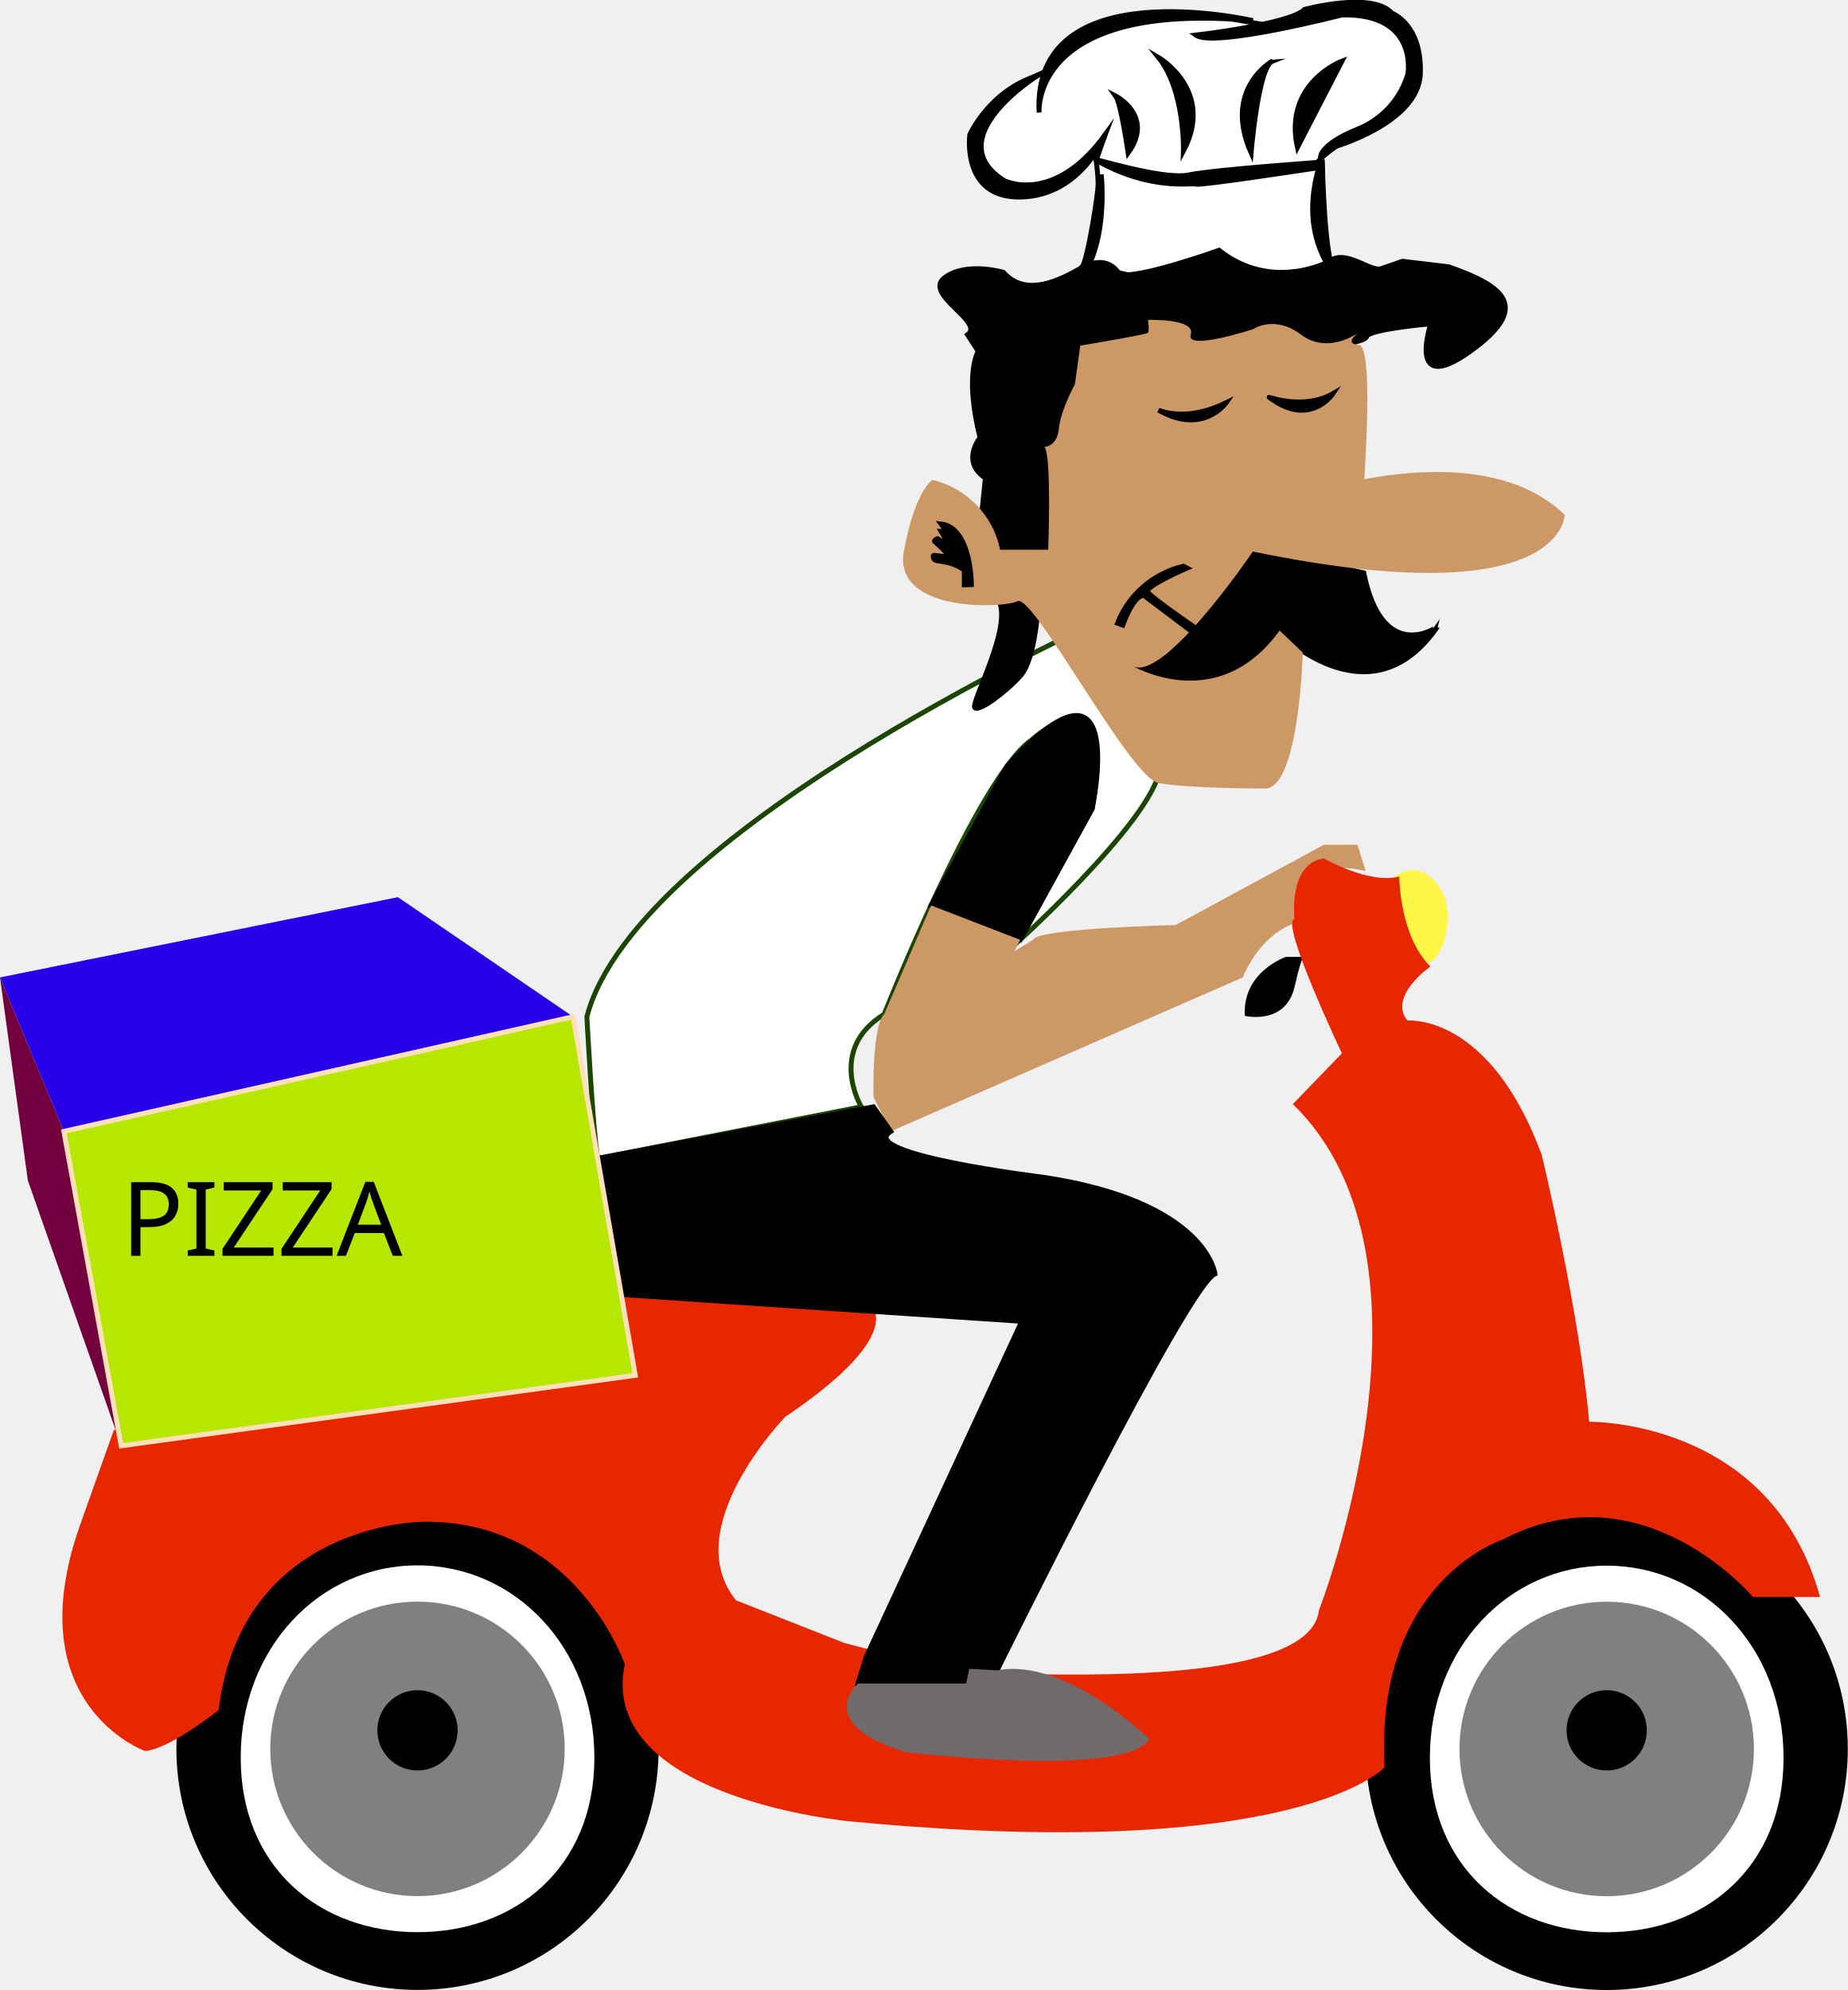
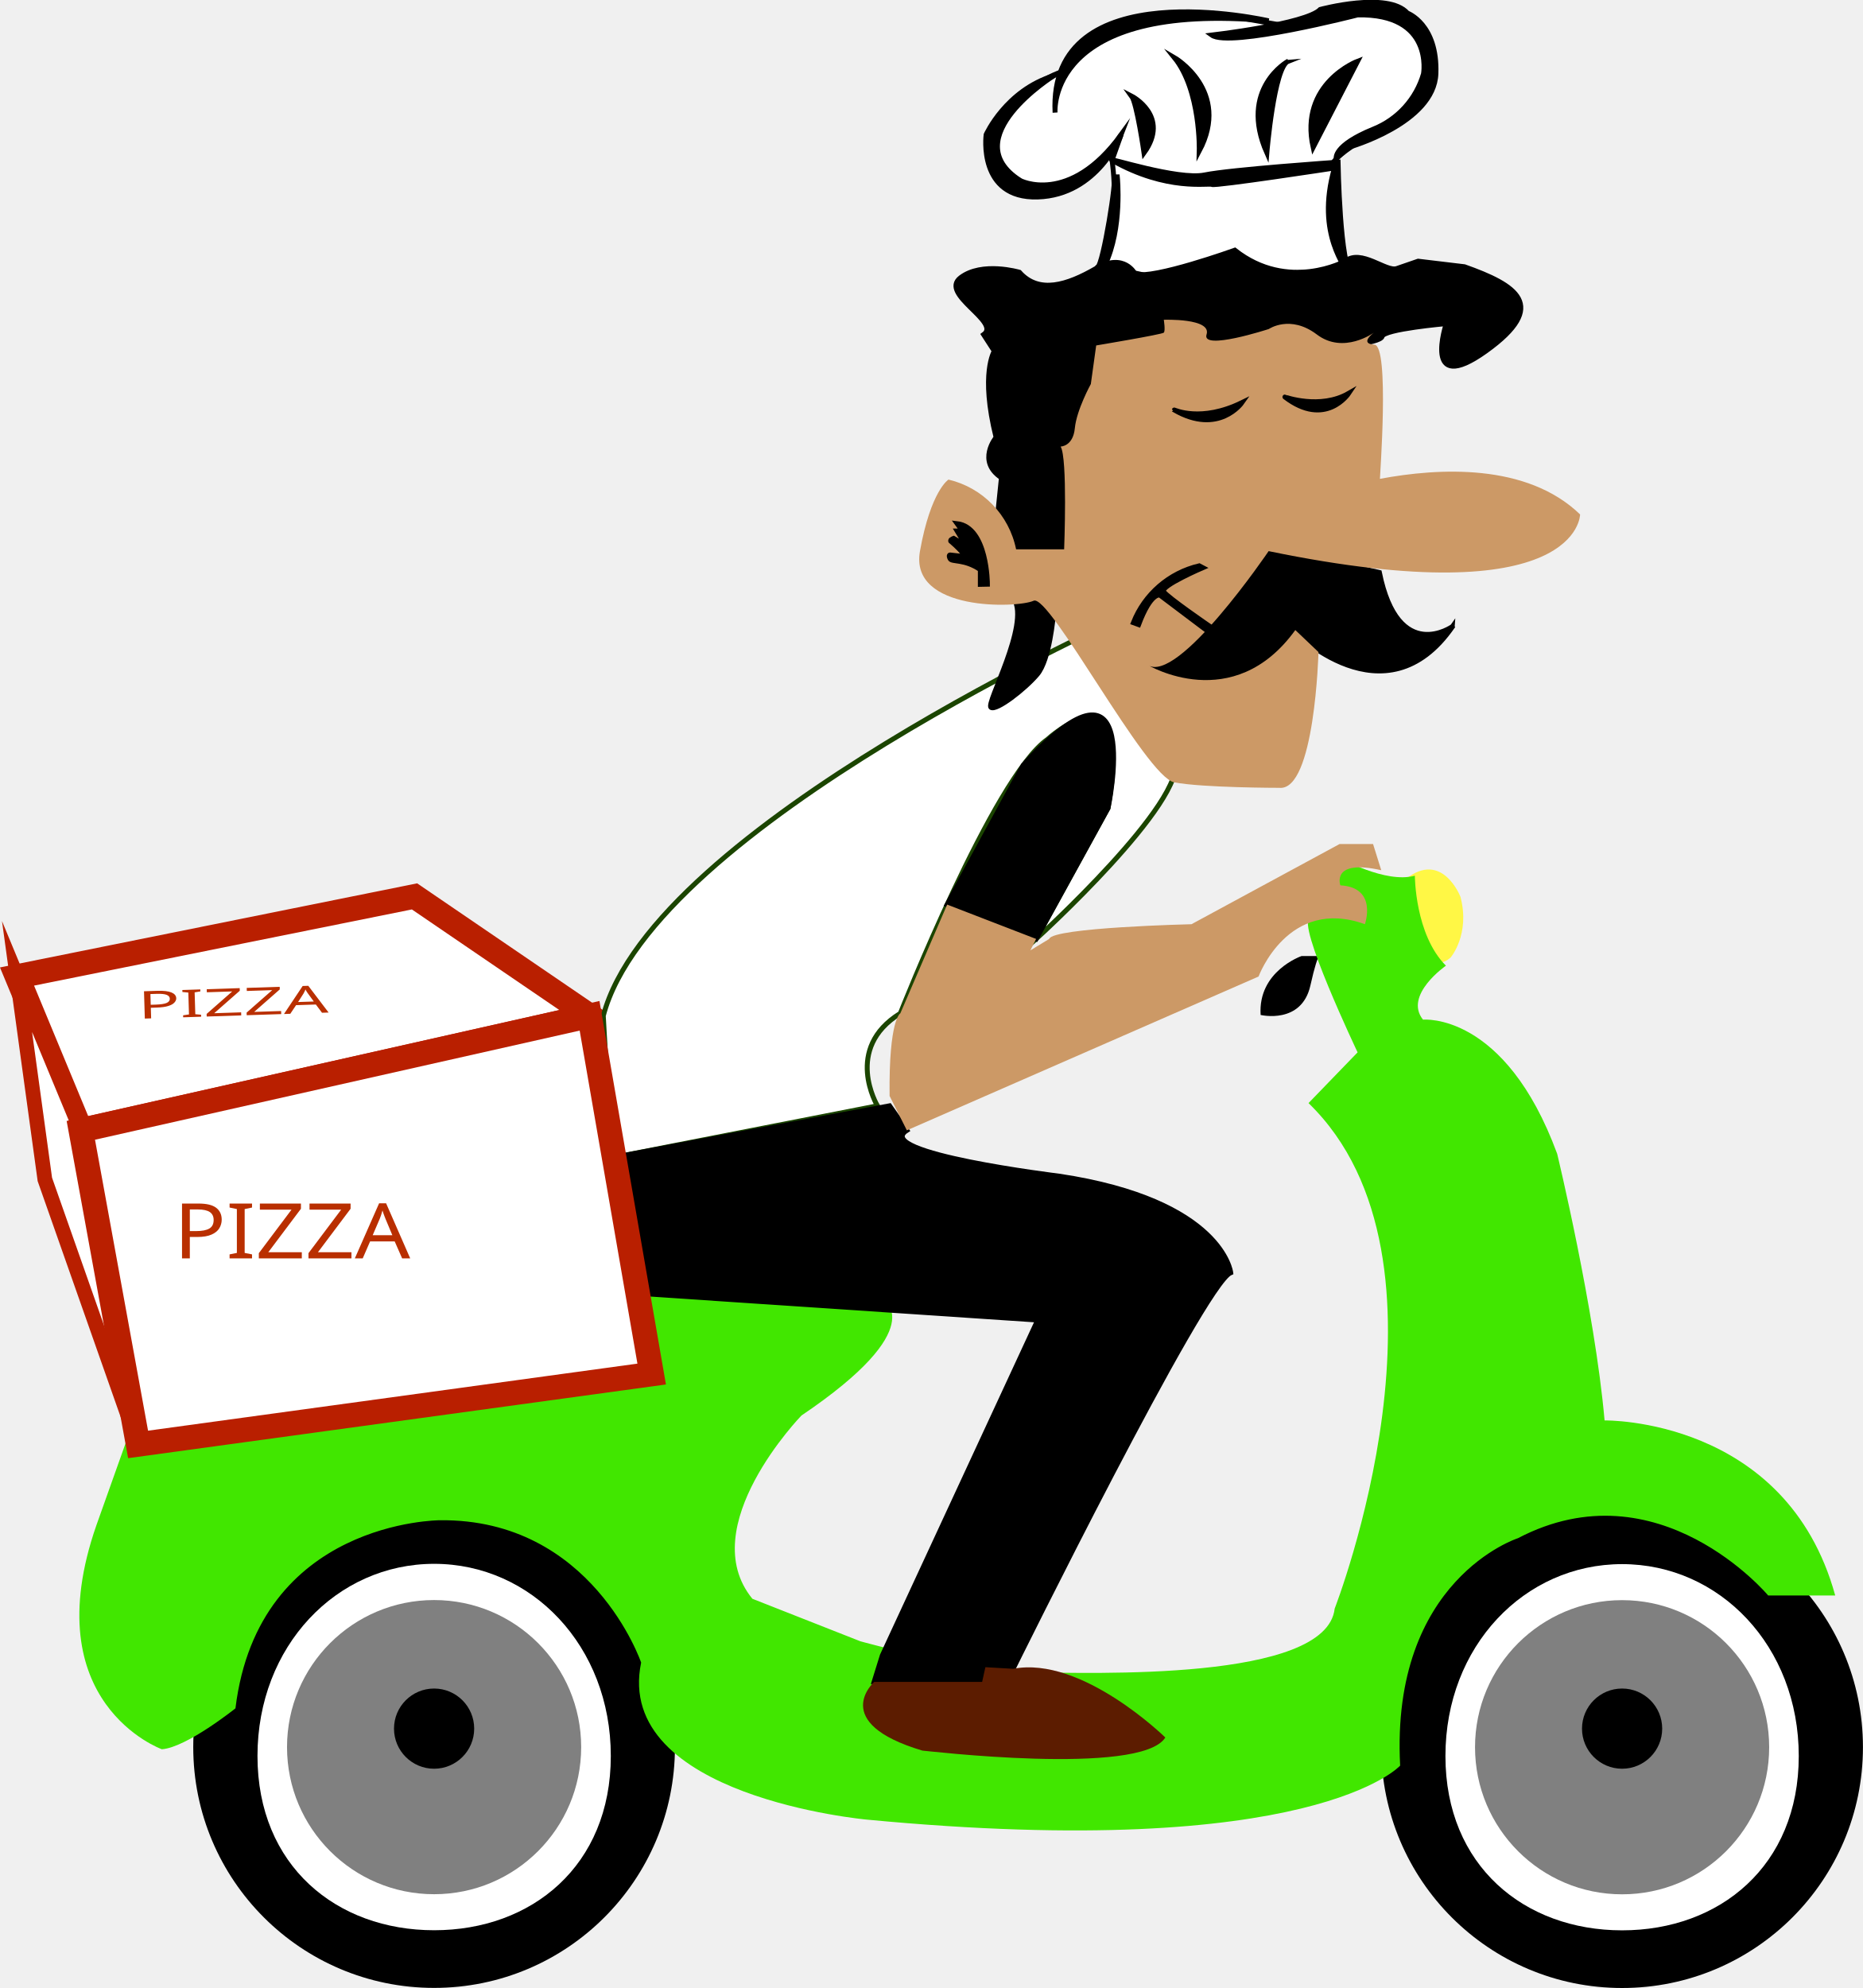
- <svg xmlns="http://www.w3.org/2000/svg" id="Layer_1" data-name="Layer 1" width="376.17" height="405.04" viewBox="0 0 376.17 405.04">
+ <svg xmlns="http://www.w3.org/2000/svg" id="Layer_1" data-name="Layer 1" width="379.63" height="405.08" viewBox="0 0 379.63 405.08">
  <defs>
    <style>
+       .cls-1, .cls-2, .cls-3, .cls-6, .cls-9 {
+         fill: #fff;
+       }
+ 
+       .cls-1, .cls-2 {
+         stroke: #b91f00;
+       }
+ 
+       .cls-1, .cls-2, .cls-3, .cls-4, .cls-6 {
+         stroke-miterlimit: 10;
+       }
+ 
      .cls-1 {
-         fill: #2700e7;
+         stroke-width: 5px;
      }

      .cls-2 {
-         fill: #73003e;
-       }
- 
-       .cls-3, .cls-7, .cls-9 {
-         fill: #fff;
+         stroke-width: 3px;
      }

      .cls-3 {
        stroke: #1b4500;
      }

-       .cls-13, .cls-3, .cls-4, .cls-7 {
-         stroke-miterlimit: 10;
-       }
- 
-       .cls-4, .cls-7 {
+       .cls-4, .cls-6 {
        stroke: #000;
      }

      .cls-5 {
-         fill: #c96;
+         fill: none;
      }

-       .cls-6 {
-         fill: none;
+       .cls-7 {
+         fill: #c96;
      }

      .cls-8 {
        fill: #fff745;
      }

      .cls-10 {
        fill: gray;
      }

      .cls-11 {
-         fill: #e72700;
+         fill: #41e700;
      }

      .cls-12 {
-         fill: #706a6a;
+         fill: #5c1c00;
+       }
+ 
+       .cls-13, .cls-14 {
+         isolation: isolate;
+         fill: #b92f00;
+         font-family: Alcohol-Licks-Regular, Alcohol Licks;
      }

      .cls-13 {
-         fill: #b6e700;
-         stroke: #ffe0b9;
+         font-size: 15.65px;
      }

      .cls-14 {
-         font-size: 21px;
-         font-family: Alcohol-Licks-Regular, Alcohol Licks;
+         font-size: 7.78px;
      }
    </style>
  </defs>
+   <polygon class="cls-1" points="84.47 182.65 120.14 206.98 16.47 230.32 3.47 198.98 84.47 182.65" />
+   <polygon class="cls-2" points="9.14 240.32 28.14 294.32 16.47 230.32 3.47 198.98 9.14 240.32" />
+   <path class="cls-3" d="M236,154.61l-9-29.67s-97.39,43.34-107.53,82c0,0,1.22,23.19,2.2,28.84l53.66-10.5s-7-11.67,4.67-18.84c0,0,19-48.16,30-55.83,0,0,17.67-16.33,12.33,14l-14.66,26.67S238.6,163.19,236,154.61Z" transform="translate(3.47 0.04)" />
+   <path class="cls-4" d="M189.54,184.28l18.13,7,14.66-26.67s7.75-36.1-17.29-8.72Z" transform="translate(3.47 0.04)" />
+   <path class="cls-5" d="M227.9,198.94l-30.23,8S221.47,205.94,227.9,198.94Z" transform="translate(3.47 0.04)" />
+   <path class="cls-6" d="M220.23,55.05s43.92,6.44,51.34,1.16h0s-4.91-7.51-3.1-22.09h0s-4.35-.38,13.06-10.1c0,0,16.32-12-1.45-21.31,0,0-13.79-1.5-21,2.61L243.45,2.61s-26.84-.24-29.74,11.73c0,0-9.8,2.24-15.24,14.21,0,0,0,12,11.61,10.09A23.37,23.37,0,0,0,225,27.39h0l-1.86,5.22S225.31,46.08,220.23,55.05Z" transform="translate(3.47 0.04)" />
+   <path class="cls-4" d="M299.3,71.51c13.06-9.35,6.17-13.46-4.35-17.2l-9.43-1.13-4.35,1.5c-2.18.75-7.26-4.11-10.52-1.5,0,0-11.61,6.36-22.49-2.24,0,0-16.68,6-20.31,4.86,0,0-2.18-4.49-8-1.12s-11.61,5.23-15.59.75c0,0-7.62-2.25-12,1.12s8.34,9,4.71,11.59l2.18,3.37s-2.9,4.48.36,17.57c0,0-4,4.86,1.09,8.22l-.73,7.11,3.63,6.73V113h10.16s1.45,1.12-.37-3.74L214,97.68s-2.9-3,1.45-7.11c0,0,1.45-10.84,4.35-11.59l1.09-6.73s12.33-1.49,13.06-3l.36-2.62,5.08.38,4.35,3,9.07-.75s5.8-6,14.5,1.5c0,0,10.52-.75,10.88-2.25s13.06-2.61,13.06-2.61S286.24,80.85,299.3,71.51Z" transform="translate(3.47 0.04)" />
+   <path class="cls-4" d="M203.19,122h4.71s2.18-.37,3.27,3.37c0,0-.73,9-3.27,12s-8.34,7.48-9.43,6.73S206.45,127.22,203.19,122Z" transform="translate(3.47 0.04)" />
+   <path class="cls-4" d="M277.62,116.61l-20.73-4.72a4.08,4.08,0,0,0-4.6,2.36c-1.54,3.15-10.37,19.66-22.26,22,0,0,18.12,9.47,29.31-6.91.21-.31.42-.63.62-1,0,0,18.81,19.27,32.63-.79C292.59,127.61,281.46,135.49,277.62,116.61Z" transform="translate(3.47 0.04)" />
+   <path class="cls-7" d="M277.73,97.53c11.95-2.24,29.91-3.26,40.79,7.25,0,0,0,20.57-63.47,7.48,0,0-18.5,27.3-24.66,23.18,0,0,17.41,10.47,30.1-7.1l4.72,4.49s-.73,28.41-8,27.66c0,0-15.6,0-21.4-1.12s-25.39-38.51-28.65-37-25.37,2.24-23.16-10.11,5.81-14.58,5.81-14.58a18.35,18.35,0,0,1,13.78,14.21h9.79s.73-18.7-.72-20.94c0,0,2.54,0,2.9-3.74s3.26-9,3.26-9l1.09-7.86s13.42-2.24,13.78-2.61,0-2.62,0-2.62,9.8-.37,8.71,3S255.09,67,255.09,67s4.35-3,9.79,1.12,11.61-.37,11.61-.37-3.07,2.25.1,2.43S277.67,97.55,277.73,97.53Z" transform="translate(3.47 0.04)" />
+   <path class="cls-4" d="M249.61,82s-4.71,6.74-13.78,1.5C235.83,83.47,241.27,86.09,249.61,82Z" transform="translate(3.47 0.04)" />
+   <path class="cls-4" d="M271.37,80.11s-4.71,7.1-13,.74C258.32,80.85,265.57,83.47,271.37,80.11Z" transform="translate(3.47 0.04)" />
+   <path class="cls-4" d="M227.49,126.84a19.12,19.12,0,0,1,13.42-11.59l.72.38s-8.7,3.74-8,4.86,9.43,7.1,9.43,7.1l-.72.75-9.43-7.11s-1.82-.74-4.35,6Z" transform="translate(3.47 0.04)" />
+   <path class="cls-4" d="M197.75,119s0-11.59-6.17-12.34l1.09,1.5h-1.09l1.81,3-2.53-1.5s-1.09.38-.37.75a22.22,22.22,0,0,1,2.9,3l-3.26-.37s-.36,0,0,.75,2.9,0,6.17,2.24v3Z" transform="translate(3.47 0.04)" />
+   <path class="cls-4" d="M229.66,31.12S228.21,21,227.12,19.53C227.12,19.53,235.1,23.61,229.66,31.12Z" transform="translate(3.47 0.04)" />
+   <path class="cls-4" d="M240.91,30.75s.36-12.34-5.08-19.07C235.83,11.68,247.44,18.41,240.91,30.75Z" transform="translate(3.47 0.04)" />
+   <path class="cls-4" d="M254.69,31.12s1.45-17.57,4.35-18.69C259,12.43,248.89,18,254.69,31.12Z" transform="translate(3.47 0.04)" />
+   <path class="cls-4" d="M264.12,30l9.07-17.57S261.22,16.92,264.12,30Z" transform="translate(3.47 0.04)" />
+   <path class="cls-4" d="M268.83,32.25s-.72-2.62,7.62-6A17.3,17.3,0,0,0,286.61,15S288.78,2.7,273.19,3c0,0-26.12,6.73-29.74,4.11,0,0,19.22-2.24,22.12-5.23,0,0,13.78-3.74,17.77.75,0,0,6.17,2.24,5.8,12.34s-17.77,15-17.77,15Z" transform="translate(3.47 0.04)" />
+   <path class="cls-4" d="M255.05,4.2s-45-10.47-43.52,18.7C211.53,22.9,209.72.09,255.05,4.2Z" transform="translate(3.47 0.04)" />
+   <path class="cls-4" d="M225,27.39S220.28,39.72,208,40.1s-10.52-12.71-10.52-12.71,4-9,13.79-12c0,0-20.31,12.71-6.89,21.31C204.28,36.73,214.43,42,225,27.39Z" transform="translate(3.47 0.04)" />
+   <path class="cls-4" d="M223.14,32.61c-1.35-.76,13.41,4.11,18.85,3S269.2,33,269.2,33s.36,21.69,2.9,23.19c0,0-31.56,2.24-33.73,2.61s-19.22-4.11-18.14-4.48S224.23,36,223.5,36h.72s1.09,10.47-2.54,18c0,0,11.61,3.37,14.15,2.62s34.09-1.12,34.82-1.5-6.17-7.1-2.18-20.93c0,0-24.3,3.73-25,3.36S234.38,39,223.14,32.61Z" transform="translate(3.47 0.04)" />
+   <path class="cls-8" d="M292.15,195.05s4-4.67,2-12.33c0,0-3.68-9.6-11.17-3.64C283,179.08,285.48,201.05,292.15,195.05Z" transform="translate(3.47 0.04)" />
+   <path d="M265.75,194.77h-4s-8.91,3.06-8.33,12c0,0,8.35,2,10.14-6S265.75,194.77,265.75,194.77Z" transform="translate(3.47 0.04)" />
+   <circle cx="330.55" cy="356" r="49.08" />
+   <path class="cls-9" d="M291.08,357.78c0,22.39,16.12,35.51,36,35.51s36-13.12,36-35.51-16.11-39.11-36-39.11S291.08,335.38,291.08,357.78Z" transform="translate(3.47 0.04)" />
+   <circle class="cls-10" cx="330.55" cy="356.02" r="29.97" />
+   <circle cx="330.55" cy="352.23" r="8.17" />
  <g>
-     <polygon class="cls-1" points="81 182.61 116.67 206.94 13 230.28 0 198.94 81 182.61" />
-     <polygon class="cls-2" points="5.67 240.28 24.67 294.28 13 230.28 0 198.94 5.67 240.28" />
-     <path class="cls-3" d="M752,352l-9-29.67s-97.39,43.34-107.53,82c0,0,1.22,23.19,2.2,28.84l53.66-10.5s-7-11.67,4.67-18.84c0,0,19-48.16,30-55.83,0,0,17.67-16.33,12.33,14l-14.66,26.67S754.6,360.58,752,352Z" transform="translate(-516 -197.39)" />
-     <path class="cls-4" d="M705.54,381.67l18.13,7L738.33,362s7.75-36.1-17.29-8.72Z" transform="translate(-516 -197.39)" />
-     <path class="cls-5" d="M790.67,385.67s2.66-7.5-5-7.92c0,0-2-5.42,8.33-3.08l-1.67-5.34h-6.82l-30.18,16.34s-28.33.66-29,3L722.5,391l1.17-2.33-18.13-7L696,403.83s-2.37,1.17-2.19,16.84l3.52,7L769,396.33S775,380,790.67,385.67Z" transform="translate(-516 -197.39)" />
-     <path class="cls-6" d="M743.9,396.33l-30.23,8S737.47,403.33,743.9,396.33Z" transform="translate(-516 -197.39)" />
-     <path class="cls-7" d="M736.23,252.44s43.92,6.44,51.34,1.16h0s-4.91-7.51-3.1-22.09h0s-4.35-.38,13.06-10.1c0,0,16.32-12-1.45-21.31,0,0-13.79-1.5-21,2.61L759.45,200s-26.84-.24-29.74,11.73c0,0-9.8,2.24-15.24,14.21,0,0,0,12,11.61,10.09A23.39,23.39,0,0,0,741,224.78h0L739.14,230S741.31,243.47,736.23,252.44Z" transform="translate(-516 -197.39)" />
-     <path class="cls-4" d="M815.3,268.9c13.06-9.35,6.17-13.46-4.35-17.2l-9.43-1.13-4.35,1.5c-2.18.75-7.26-4.11-10.52-1.5,0,0-11.61,6.36-22.49-2.24,0,0-16.68,6-20.31,4.86,0,0-2.18-4.49-8-1.12s-11.61,5.23-15.59.75c0,0-7.62-2.25-12,1.12s8.34,9,4.71,11.59l2.18,3.37s-2.9,4.48.36,17.57c0,0-4,4.86,1.09,8.22l-.73,7.11,3.63,6.73v1.87h10.16s1.45,1.12-.37-3.74l.73-11.59s-2.9-3,1.45-7.11c0,0,1.45-10.84,4.35-11.59l1.09-6.73s12.33-1.49,13.06-3l.36-2.62,5.08.38,4.35,3,9.07-.75s5.8-6,14.5,1.5c0,0,10.52-.75,10.88-2.25s13.06-2.61,13.06-2.61S802.24,278.24,815.3,268.9Z" transform="translate(-516 -197.39)" />
-     <path class="cls-4" d="M719.19,319.37h4.71s2.18-.37,3.27,3.37c0,0-.73,9-3.27,12s-8.34,7.48-9.43,6.73S722.45,324.61,719.19,319.37Z" transform="translate(-516 -197.39)" />
-     <path class="cls-4" d="M793.62,314l-20.73-4.72a4.07,4.07,0,0,0-4.6,2.36c-1.54,3.15-10.37,19.66-22.26,22,0,0,18.12,9.47,29.31-6.91.21-.31.42-.63.62-.95,0,0,18.81,19.27,32.63-.79C808.59,325,797.46,332.88,793.62,314Z" transform="translate(-516 -197.39)" />
-     <path class="cls-5" d="M793.73,294.92c11.95-2.24,29.91-3.26,40.79,7.25,0,0,0,20.57-63.47,7.48,0,0-18.5,27.3-24.66,23.18,0,0,17.41,10.47,30.1-7.1l4.72,4.49s-.73,28.41-8,27.66c0,0-15.6,0-21.4-1.12s-25.39-38.51-28.65-37S697.79,322,700,309.65s5.81-14.58,5.81-14.58a18.34,18.34,0,0,1,13.78,14.21h9.79s.73-18.7-.72-20.94c0,0,2.54,0,2.9-3.74s3.26-9,3.26-9l1.09-7.86s13.42-2.24,13.78-2.61,0-2.62,0-2.62,9.8-.37,8.71,3,12.69-1.12,12.69-1.12,4.35-3,9.79,1.12,11.61-.37,11.61-.37-3.07,2.25.1,2.43S793.67,294.94,793.73,294.92Z" transform="translate(-516 -197.39)" />
-     <path class="cls-4" d="M765.61,279.36s-4.71,6.74-13.78,1.5C751.83,280.86,757.27,283.48,765.61,279.36Z" transform="translate(-516 -197.39)" />
-     <path class="cls-4" d="M787.37,277.5s-4.71,7.1-13,.74C774.32,278.24,781.57,280.86,787.37,277.5Z" transform="translate(-516 -197.39)" />
-     <path class="cls-4" d="M743.49,324.23a19.1,19.1,0,0,1,13.42-11.59l.72.38s-8.7,3.74-8,4.86,9.43,7.1,9.43,7.1l-.72.75-9.43-7.11s-1.82-.74-4.35,6Z" transform="translate(-516 -197.39)" />
-     <path class="cls-4" d="M713.75,316.38s0-11.59-6.17-12.34l1.09,1.5h-1.09l1.81,3-2.53-1.5s-1.09.38-.37.75a21.9,21.9,0,0,1,2.9,3l-3.26-.37s-.36,0,0,.75,2.9,0,6.17,2.24v3Z" transform="translate(-516 -197.39)" />
-     <path class="cls-4" d="M745.66,228.51s-1.45-10.09-2.54-11.59C743.12,216.92,751.1,221,745.66,228.51Z" transform="translate(-516 -197.39)" />
-     <path class="cls-4" d="M756.91,228.14s.36-12.34-5.08-19.07C751.83,209.07,763.44,215.8,756.91,228.14Z" transform="translate(-516 -197.39)" />
-     <path class="cls-4" d="M770.69,228.51s1.45-17.57,4.35-18.69C775,209.82,764.89,215.43,770.69,228.51Z" transform="translate(-516 -197.39)" />
-     <path class="cls-4" d="M780.12,227.39l9.07-17.57S777.22,214.31,780.12,227.39Z" transform="translate(-516 -197.39)" />
-     <path class="cls-4" d="M784.83,229.64s-.72-2.62,7.62-6a17.32,17.32,0,0,0,10.16-11.21s2.17-12.34-13.42-12c0,0-26.12,6.73-29.74,4.11,0,0,19.22-2.24,22.12-5.23,0,0,13.78-3.74,17.77.75,0,0,6.17,2.24,5.8,12.34s-17.77,14.95-17.77,14.95Z" transform="translate(-516 -197.39)" />
-     <path class="cls-4" d="M771.05,201.59s-45-10.47-43.52,18.7C727.53,220.29,725.72,197.48,771.05,201.59Z" transform="translate(-516 -197.39)" />
-     <path class="cls-4" d="M741,224.78s-4.72,12.33-17.05,12.71-10.52-12.71-10.52-12.71,4-9,13.79-12c0,0-20.31,12.71-6.89,21.31C720.28,234.12,730.43,239.36,741,224.78Z" transform="translate(-516 -197.39)" />
-     <path class="cls-4" d="M739.14,230c-1.35-.76,13.41,4.11,18.85,3s27.21-2.62,27.21-2.62.36,21.69,2.9,23.19c0,0-31.56,2.24-33.73,2.61s-19.22-4.11-18.14-4.48,4-18.33,3.27-18.33h.72s1.09,10.47-2.54,17.95c0,0,11.61,3.37,14.15,2.62s34.09-1.12,34.82-1.5-6.17-7.1-2.18-20.93c0,0-24.3,3.73-25,3.36S750.38,236.37,739.14,230Z" transform="translate(-516 -197.39)" />
-     <path class="cls-8" d="M808.15,392.44s4-4.67,2-12.33c0,0-3.68-9.6-11.17-3.64C799,376.47,801.48,398.44,808.15,392.44Z" transform="translate(-516 -197.39)" />
-     <path d="M781.75,392.16h-4s-8.91,3.06-8.33,12c0,0,8.35,2,10.14-6S781.75,392.16,781.75,392.16Z" transform="translate(-516 -197.39)" />
-     <circle cx="327.08" cy="355.96" r="49.08" />
-     <path class="cls-9" d="M807.08,555.17c0,22.39,16.12,35.51,36,35.51s36-13.12,36-35.51-16.11-39.11-36-39.11S807.08,532.77,807.08,555.17Z" transform="translate(-516 -197.39)" />
-     <circle class="cls-10" cx="327.08" cy="355.98" r="29.97" />
-     <circle cx="327.08" cy="352.19" r="8.17" />
-     <g>
-       <circle cx="84.99" cy="355.94" r="49.08" />
-       <path class="cls-9" d="M565,555.15c0,22.39,16.11,35.51,36,35.51s36-13.12,36-35.51S620.87,516,601,516,565,532.75,565,555.15Z" transform="translate(-516 -197.39)" />
-       <circle class="cls-10" cx="84.99" cy="355.96" r="29.97" />
-       <circle cx="84.99" cy="352.19" r="8.17" />
-     </g>
-     <path class="cls-11" d="M779.51,384.45s-1.33-11.33,6-12.33c0,0,9.34,5.33,15.34,3.66,0,0,0,12,6.33,18.34,0,0-8.67,6-4.67,11,0,0,16.67-1.67,27.34,27.33,0,0,7.66,31.67,9.66,54.33,0,0,37-.66,47,35.67H872.85s-22.34-26.67-51-11.67c0,0-26,8.34-24,46.34,0,0-17.67,19.66-108.67,11,0,0-51.67-4.67-46-32,0,0-10-29.34-41-29,0,0-37,0-41.67,38.33,0,0-10,8-15,8.33,0,0-26-9.33-13.33-45.66l7-19.67,101.67-14.67-2.34-14.33,54,2.67s10,5.66-16.66,23.66c0,0-22,22.67-10,37.34l22,8.66s22.67,6.29,34.66,6.34,60.34,2,62-13c0,0,27.67-71-5.33-103l10-10.34S776.51,385.12,779.51,384.45Z" transform="translate(-516 -197.39)" />
-     <path class="cls-4" d="M719,537.33s38.67-78.33,44.33-80.66c0,0-1.66-14.67-35-19.67,0,0-38.33-4.67-31-9.33l-3.52-5-56.14,10.5,4.81,27.7L724,466.33l-31.67,68.34L690.67,540h22l.66-3Z" transform="translate(-516 -197.39)" />
-     <path class="cls-12" d="M750,551.37s-17-16.7-31-14l-5.67-.33-.66,3h-22s-9.33,8.29,9.83,14C700.5,554,745,559.41,750,551.37Z" transform="translate(-516 -197.39)" />
-     <polygon class="cls-13" points="24.67 294.28 13 230.28 116.67 206.94 129.33 279.94 24.67 294.28" />
-     <text class="cls-14" transform="translate(24.67 255.61)">PIZZA</text>
+     <circle cx="88.46" cy="355.98" r="49.08" />
+     <path class="cls-9" d="M49,357.76c0,22.39,16.11,35.51,36,35.51s36-13.12,36-35.51-16.13-39.15-36-39.15S49,335.36,49,357.76Z" transform="translate(3.47 0.04)" />
+     <circle class="cls-10" cx="88.46" cy="356" r="29.97" />
+     <circle cx="88.46" cy="352.23" r="8.17" />
  </g>
+   <path class="cls-11" d="M263.51,187.06s-1.33-11.33,6-12.33c0,0,9.34,5.33,15.34,3.66,0,0,0,12,6.33,18.34,0,0-8.67,6-4.67,11,0,0,16.67-1.67,27.34,27.33,0,0,7.66,31.67,9.66,54.33,0,0,37-.66,47,35.67H356.85s-22.34-26.67-51-11.67c0,0-26,8.34-24,46.34,0,0-17.67,19.66-108.67,11,0,0-51.67-4.67-46-32,0,0-10-29.34-41-29,0,0-37,0-41.67,38.33,0,0-10,8-15,8.33,0,0-26-9.33-13.33-45.66l7-19.67,101.67-14.67-2.34-14.33,54,2.67s10,5.66-16.66,23.66c0,0-22,22.67-10,37.34l22,8.66s22.67,6.29,34.66,6.34,60.34,2,62-13c0,0,27.67-71-5.33-103l10-10.34S260.51,187.73,263.51,187.06Z" transform="translate(3.47 0.04)" />
+   <path class="cls-4" d="M203,339.94s38.67-78.33,44.33-80.66c0,0-1.66-14.67-35-19.67,0,0-38.33-4.67-31-9.33l-3.52-5-56.14,10.5,4.81,27.7L208,268.94l-31.67,68.34-1.66,5.33h22l.66-3Z" transform="translate(3.47 0.04)" />
+   <path class="cls-12" d="M234,354s-17-16.7-31-14l-5.67-.33-.66,3h-22s-9.33,8.29,9.83,14C184.5,356.61,229,362,234,354Z" transform="translate(3.47 0.04)" />
+   <polygon class="cls-1" points="28.14 294.32 16.47 230.32 120.14 206.98 132.8 279.98 28.14 294.32" />
+   <text class="cls-13" transform="translate(35.38 256.41) scale(1.13 1)">PIZZA</text>
+   <text class="cls-14" transform="matrix(1.83, -0.06, 0.03, 1, 28.14, 207.59)">PIZZA</text>
+   <path class="cls-7" d="M274.67,188.28s2.66-7.5-5-7.92c0,0-2-5.42,8.33-3.08l-1.67-5.34h-6.82l-30.18,16.34s-28.33.66-29,3l-3.83,2.33,1.17-2.33-18.13-7L180,206.44s-2.37,1.17-2.19,16.84l3.52,7L253,198.94S259,182.61,274.67,188.28Z" transform="translate(3.47 0.04)" />
</svg>
